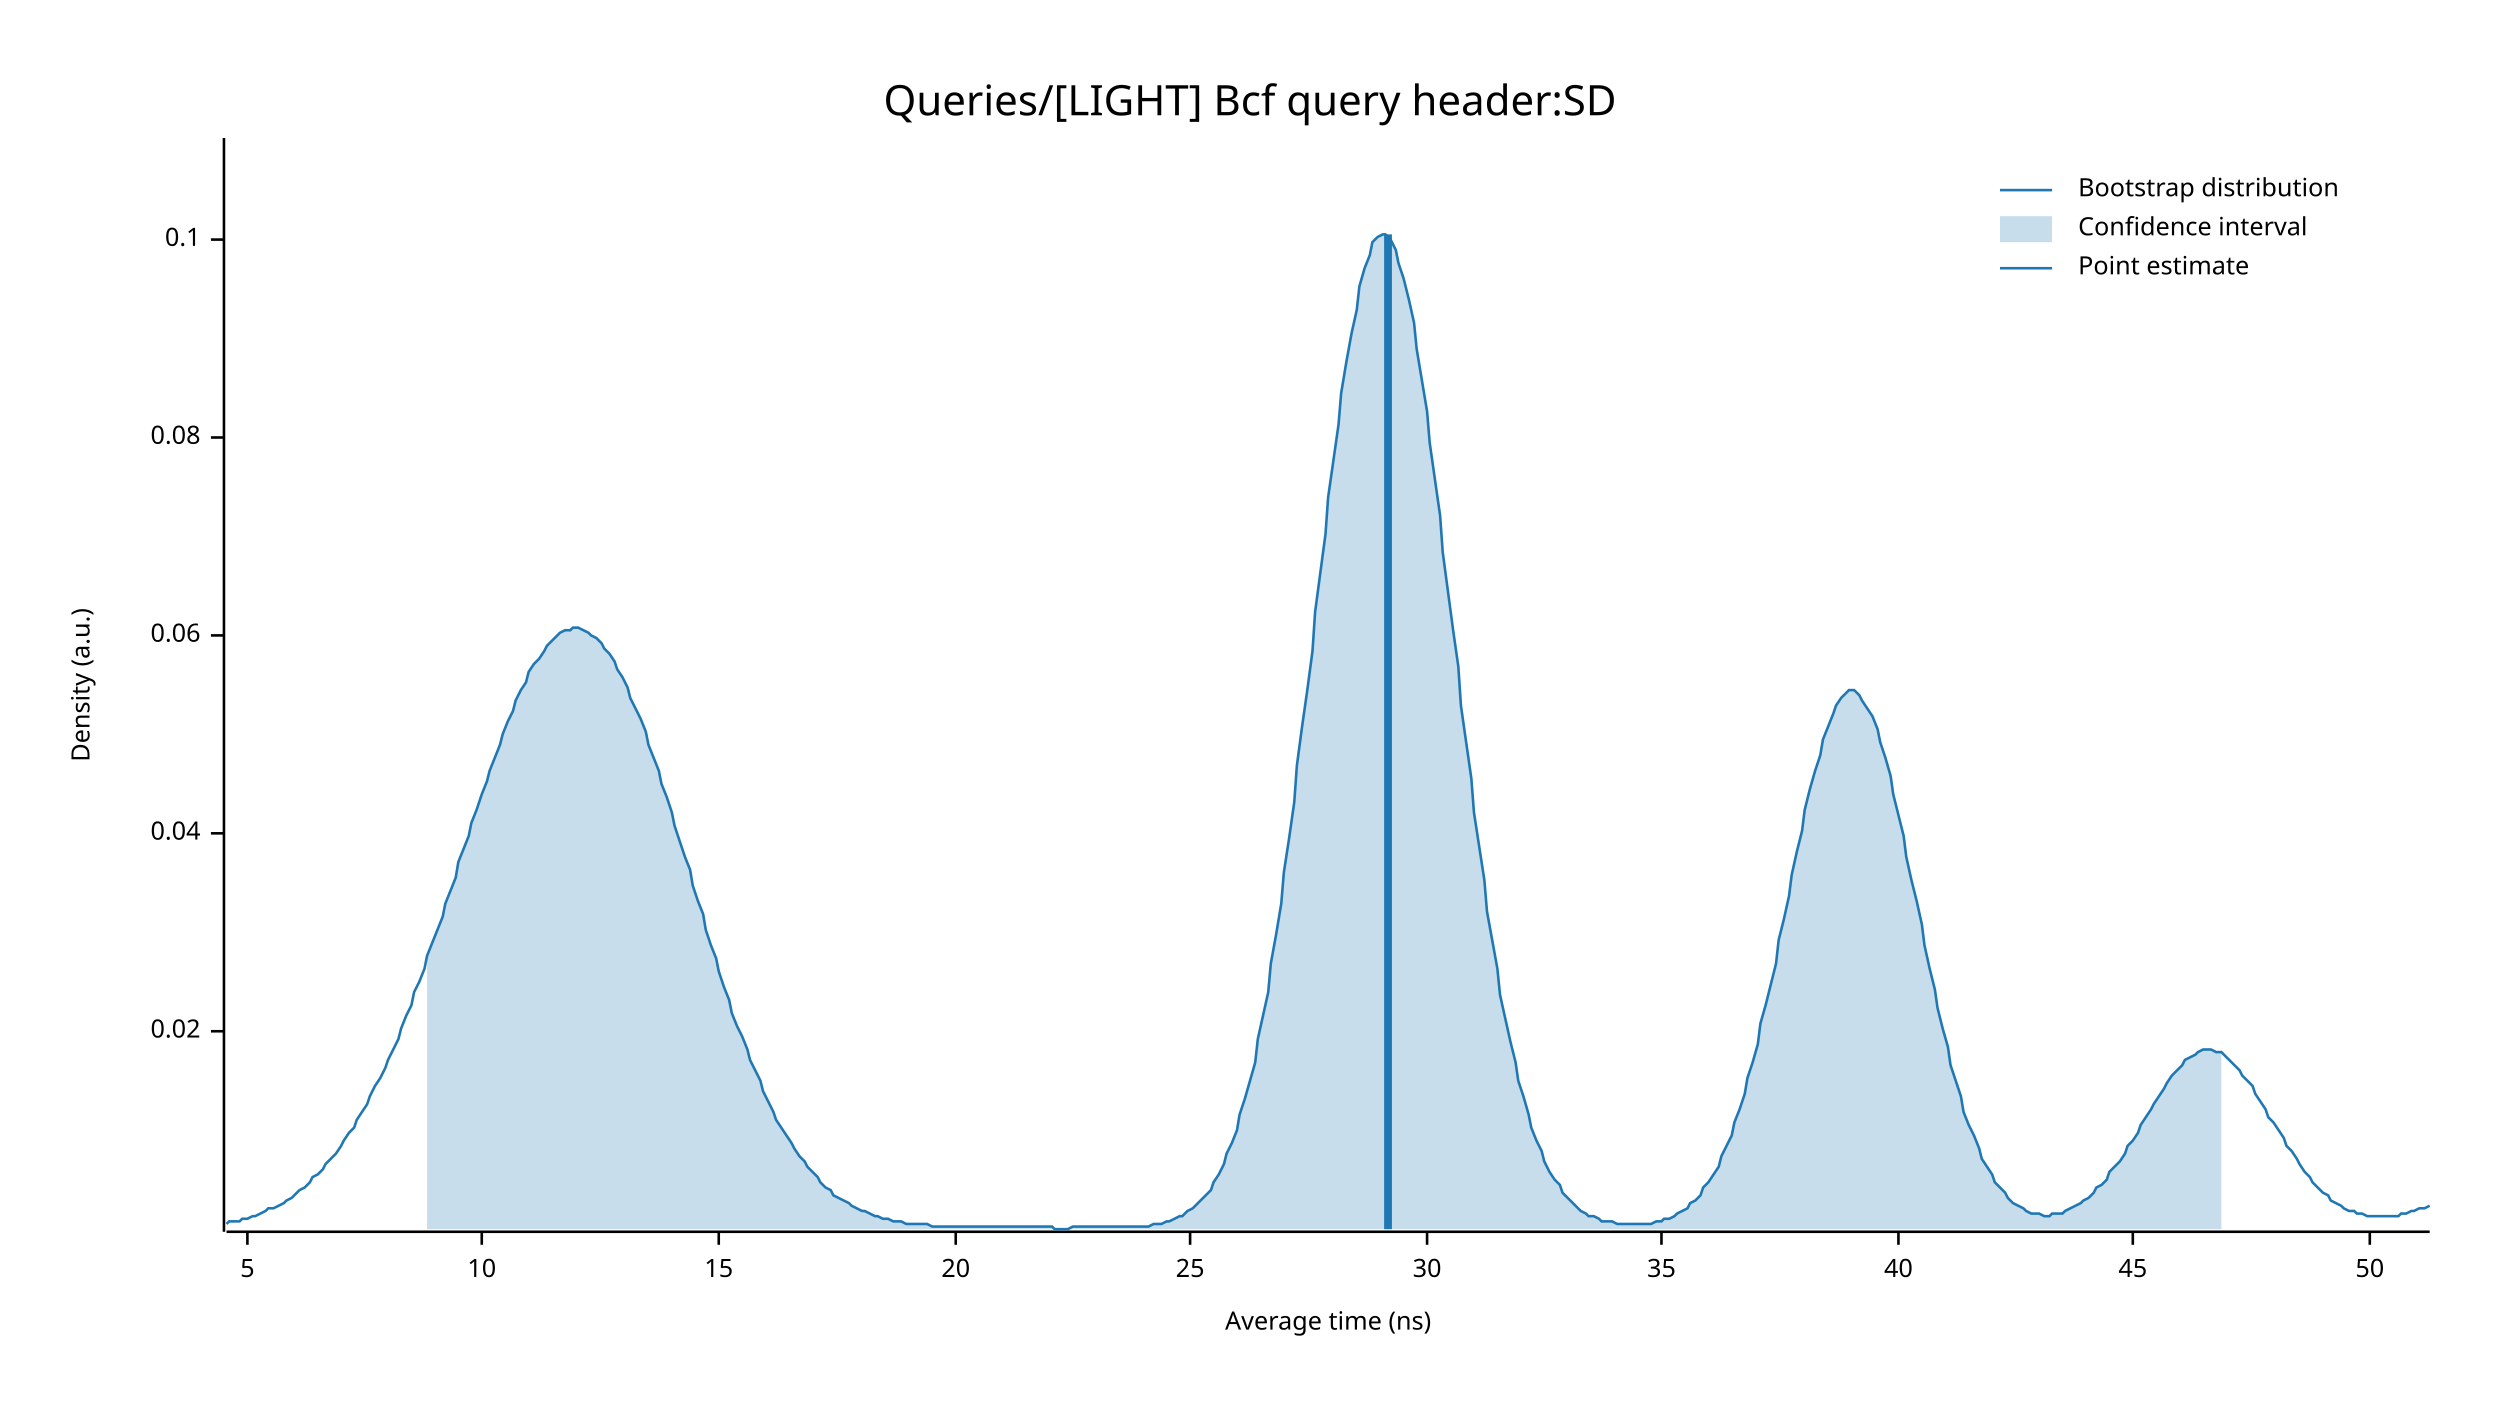
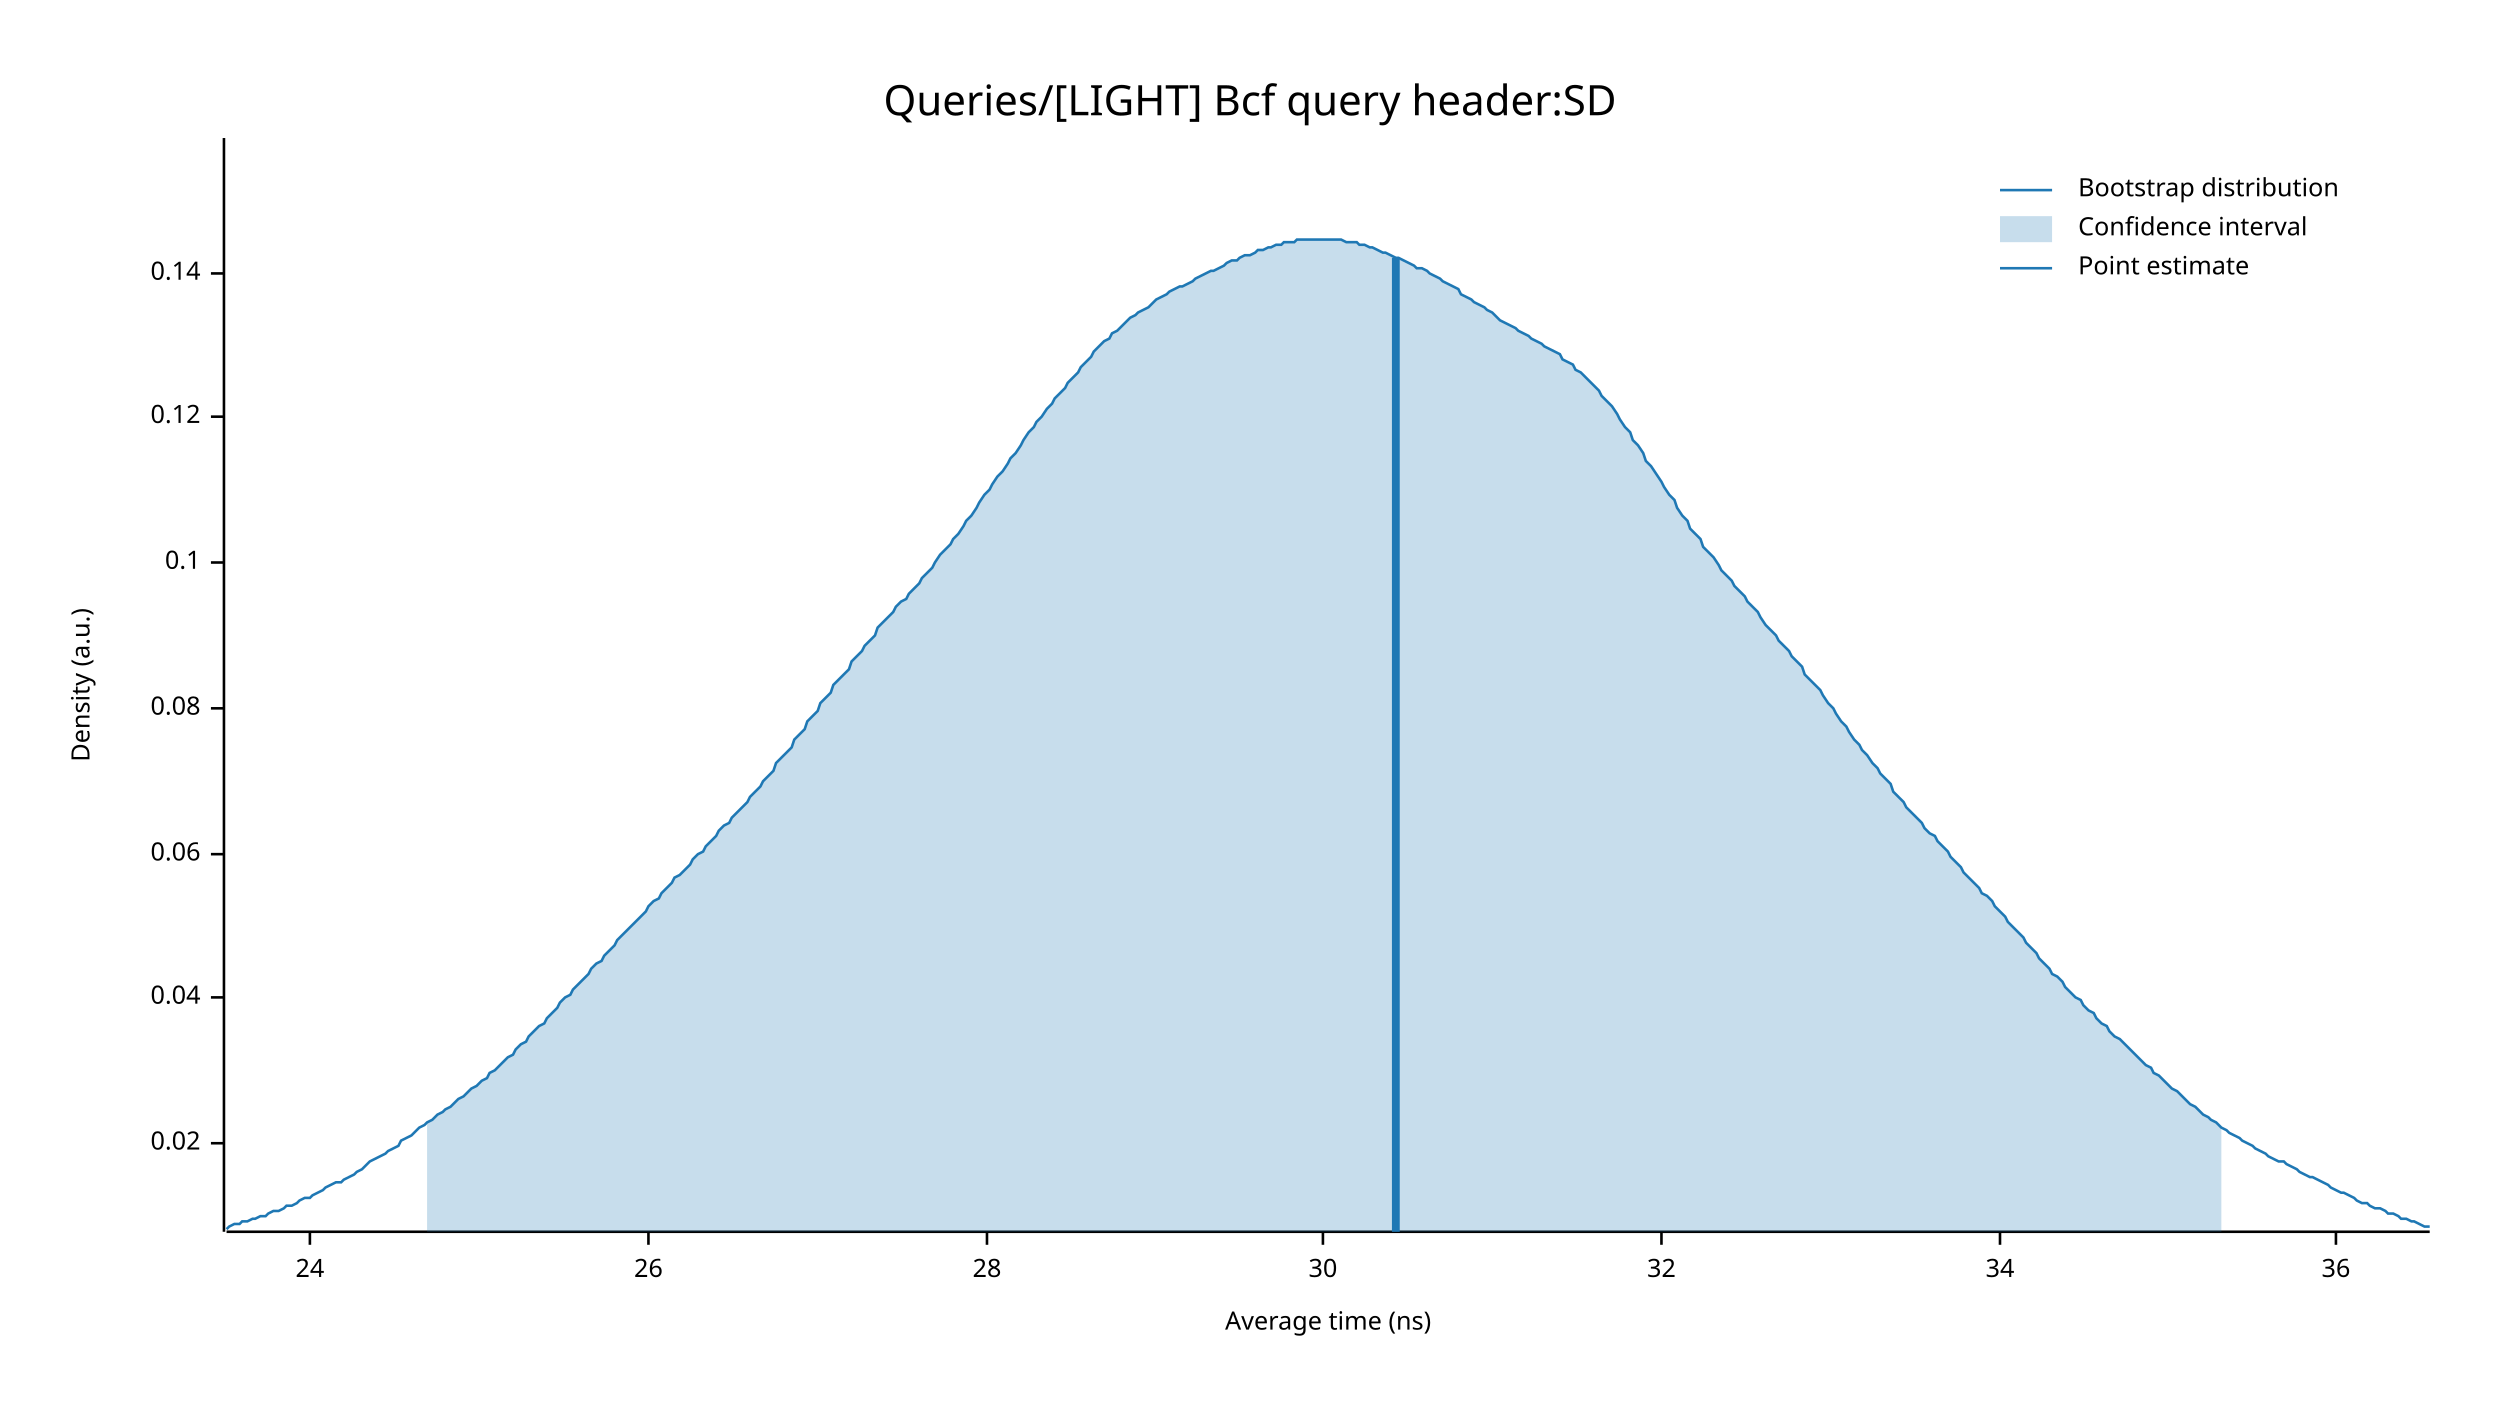
<svg xmlns="http://www.w3.org/2000/svg" width="960" height="540" viewBox="0 0 960 540">
  <text x="480" y="32" dy="0.76em" text-anchor="middle" font-family="sans-serif" font-size="16.129" opacity="1" fill="#000000">
Queries/[LIGHT] Bcf query header:SD
</text>
  <text x="27" y="263" dy="0.76em" text-anchor="middle" font-family="sans-serif" font-size="9.677" opacity="1" fill="#000000" transform="rotate(270, 27, 263)">
Density (a.u.)
</text>
  <text x="510" y="513" dy="-0.5ex" text-anchor="middle" font-family="sans-serif" font-size="9.677" opacity="1" fill="#000000">
Average time (ns)
</text>
  <polyline fill="none" opacity="1" stroke="#000000" stroke-width="1" points="86,53 86,473 " />
-   <text x="77" y="396" dy="0.5ex" text-anchor="end" font-family="sans-serif" font-size="9.677" opacity="1" fill="#000000">
+   <text x="77" y="439" dy="0.5ex" text-anchor="end" font-family="sans-serif" font-size="9.677" opacity="1" fill="#000000">
0.02
</text>
-   <polyline fill="none" opacity="1" stroke="#000000" stroke-width="1" points="81,396 86,396 " />
-   <text x="77" y="320" dy="0.5ex" text-anchor="end" font-family="sans-serif" font-size="9.677" opacity="1" fill="#000000">
+   <polyline fill="none" opacity="1" stroke="#000000" stroke-width="1" points="81,439 86,439 " />
+   <text x="77" y="383" dy="0.5ex" text-anchor="end" font-family="sans-serif" font-size="9.677" opacity="1" fill="#000000">
0.04
</text>
-   <polyline fill="none" opacity="1" stroke="#000000" stroke-width="1" points="81,320 86,320 " />
-   <text x="77" y="244" dy="0.5ex" text-anchor="end" font-family="sans-serif" font-size="9.677" opacity="1" fill="#000000">
+   <polyline fill="none" opacity="1" stroke="#000000" stroke-width="1" points="81,383 86,383 " />
+   <text x="77" y="328" dy="0.5ex" text-anchor="end" font-family="sans-serif" font-size="9.677" opacity="1" fill="#000000">
0.06
</text>
-   <polyline fill="none" opacity="1" stroke="#000000" stroke-width="1" points="81,244 86,244 " />
-   <text x="77" y="168" dy="0.5ex" text-anchor="end" font-family="sans-serif" font-size="9.677" opacity="1" fill="#000000">
+   <polyline fill="none" opacity="1" stroke="#000000" stroke-width="1" points="81,328 86,328 " />
+   <text x="77" y="272" dy="0.5ex" text-anchor="end" font-family="sans-serif" font-size="9.677" opacity="1" fill="#000000">
0.08
</text>
-   <polyline fill="none" opacity="1" stroke="#000000" stroke-width="1" points="81,168 86,168 " />
-   <text x="77" y="92" dy="0.5ex" text-anchor="end" font-family="sans-serif" font-size="9.677" opacity="1" fill="#000000">
+   <polyline fill="none" opacity="1" stroke="#000000" stroke-width="1" points="81,272 86,272 " />
+   <text x="77" y="216" dy="0.5ex" text-anchor="end" font-family="sans-serif" font-size="9.677" opacity="1" fill="#000000">
0.1
</text>
-   <polyline fill="none" opacity="1" stroke="#000000" stroke-width="1" points="81,92 86,92 " />
+   <polyline fill="none" opacity="1" stroke="#000000" stroke-width="1" points="81,216 86,216 " />
+   <text x="77" y="160" dy="0.5ex" text-anchor="end" font-family="sans-serif" font-size="9.677" opacity="1" fill="#000000">
+ 0.12
+ </text>
+   <polyline fill="none" opacity="1" stroke="#000000" stroke-width="1" points="81,160 86,160 " />
+   <text x="77" y="105" dy="0.5ex" text-anchor="end" font-family="sans-serif" font-size="9.677" opacity="1" fill="#000000">
+ 0.14
+ </text>
+   <polyline fill="none" opacity="1" stroke="#000000" stroke-width="1" points="81,105 86,105 " />
  <polyline fill="none" opacity="1" stroke="#000000" stroke-width="1" points="87,473 933,473 " />
-   <text x="95" y="483" dy="0.76em" text-anchor="middle" font-family="sans-serif" font-size="9.677" opacity="1" fill="#000000">
- 5
+   <text x="119" y="483" dy="0.76em" text-anchor="middle" font-family="sans-serif" font-size="9.677" opacity="1" fill="#000000">
+ 24
</text>
-   <polyline fill="none" opacity="1" stroke="#000000" stroke-width="1" points="95,473 95,478 " />
-   <text x="185" y="483" dy="0.76em" text-anchor="middle" font-family="sans-serif" font-size="9.677" opacity="1" fill="#000000">
- 10
+   <polyline fill="none" opacity="1" stroke="#000000" stroke-width="1" points="119,473 119,478 " />
+   <text x="249" y="483" dy="0.76em" text-anchor="middle" font-family="sans-serif" font-size="9.677" opacity="1" fill="#000000">
+ 26
</text>
-   <polyline fill="none" opacity="1" stroke="#000000" stroke-width="1" points="185,473 185,478 " />
-   <text x="276" y="483" dy="0.76em" text-anchor="middle" font-family="sans-serif" font-size="9.677" opacity="1" fill="#000000">
- 15
+   <polyline fill="none" opacity="1" stroke="#000000" stroke-width="1" points="249,473 249,478 " />
+   <text x="379" y="483" dy="0.76em" text-anchor="middle" font-family="sans-serif" font-size="9.677" opacity="1" fill="#000000">
+ 28
</text>
-   <polyline fill="none" opacity="1" stroke="#000000" stroke-width="1" points="276,473 276,478 " />
-   <text x="367" y="483" dy="0.76em" text-anchor="middle" font-family="sans-serif" font-size="9.677" opacity="1" fill="#000000">
- 20
- </text>
-   <polyline fill="none" opacity="1" stroke="#000000" stroke-width="1" points="367,473 367,478 " />
-   <text x="457" y="483" dy="0.76em" text-anchor="middle" font-family="sans-serif" font-size="9.677" opacity="1" fill="#000000">
- 25
- </text>
-   <polyline fill="none" opacity="1" stroke="#000000" stroke-width="1" points="457,473 457,478 " />
-   <text x="548" y="483" dy="0.76em" text-anchor="middle" font-family="sans-serif" font-size="9.677" opacity="1" fill="#000000">
+   <polyline fill="none" opacity="1" stroke="#000000" stroke-width="1" points="379,473 379,478 " />
+   <text x="508" y="483" dy="0.76em" text-anchor="middle" font-family="sans-serif" font-size="9.677" opacity="1" fill="#000000">
30
</text>
-   <polyline fill="none" opacity="1" stroke="#000000" stroke-width="1" points="548,473 548,478 " />
+   <polyline fill="none" opacity="1" stroke="#000000" stroke-width="1" points="508,473 508,478 " />
  <text x="638" y="483" dy="0.76em" text-anchor="middle" font-family="sans-serif" font-size="9.677" opacity="1" fill="#000000">
- 35
+ 32
</text>
  <polyline fill="none" opacity="1" stroke="#000000" stroke-width="1" points="638,473 638,478 " />
-   <text x="729" y="483" dy="0.76em" text-anchor="middle" font-family="sans-serif" font-size="9.677" opacity="1" fill="#000000">
- 40
+   <text x="768" y="483" dy="0.76em" text-anchor="middle" font-family="sans-serif" font-size="9.677" opacity="1" fill="#000000">
+ 34
</text>
-   <polyline fill="none" opacity="1" stroke="#000000" stroke-width="1" points="729,473 729,478 " />
-   <text x="819" y="483" dy="0.76em" text-anchor="middle" font-family="sans-serif" font-size="9.677" opacity="1" fill="#000000">
- 45
+   <polyline fill="none" opacity="1" stroke="#000000" stroke-width="1" points="768,473 768,478 " />
+   <text x="897" y="483" dy="0.76em" text-anchor="middle" font-family="sans-serif" font-size="9.677" opacity="1" fill="#000000">
+ 36
</text>
-   <polyline fill="none" opacity="1" stroke="#000000" stroke-width="1" points="819,473 819,478 " />
-   <text x="910" y="483" dy="0.76em" text-anchor="middle" font-family="sans-serif" font-size="9.677" opacity="1" fill="#000000">
- 50
- </text>
-   <polyline fill="none" opacity="1" stroke="#000000" stroke-width="1" points="910,473 910,478 " />
-   <polyline fill="none" opacity="1" stroke="#1F78B4" stroke-width="1" points="87,470 88,469 90,469 92,469 93,468 95,468 97,467 98,467 100,466 102,465 103,464 105,464 107,463 109,462 110,461 112,460 114,458 115,457 117,456 119,454 120,452 122,451 124,449 125,447 127,445 129,443 131,440 132,438 134,435 136,433 137,430 139,427 141,424 142,421 144,417 146,414 148,410 149,407 151,403 153,399 154,395 156,390 158,386 159,381 161,377 163,372 164,367 166,362 168,357 170,352 171,347 173,342 175,337 176,331 178,326 180,321 181,316 183,311 185,305 187,300 188,296 190,291 192,286 193,282 195,277 197,273 198,269 200,265 202,262 203,258 205,255 207,253 209,250 210,248 212,246 214,244 215,243 217,242 219,242 220,241 222,241 224,242 226,243 227,244 229,245 231,247 232,249 234,251 236,254 237,257 239,260 241,264 242,268 244,272 246,276 248,281 249,286 251,291 253,296 254,301 256,306 258,312 259,317 261,323 263,329 265,334 266,340 268,346 270,351 271,357 273,363 275,368 276,373 278,379 280,384 281,389 283,394 285,398 287,403 288,407 290,411 292,415 293,419 295,423 297,427 298,430 300,433 302,436 304,439 305,441 307,444 309,446 310,448 312,450 314,452 315,454 317,456 319,457 320,459 322,460 324,461 326,462 327,463 329,464 331,465 332,465 334,466 336,467 337,467 339,468 341,468 343,469 344,469 346,469 348,470 349,470 351,470 353,470 354,470 356,470 358,471 359,471 361,471 363,471 365,471 366,471 368,471 370,471 371,471 373,471 375,471 376,471 378,471 380,471 381,471 383,471 385,471 387,471 388,471 390,471 392,471 393,471 395,471 397,471 398,471 400,471 402,471 404,471 405,472 407,472 409,472 410,472 412,471 414,471 415,471 417,471 419,471 420,471 422,471 424,471 426,471 427,471 429,471 431,471 432,471 434,471 436,471 437,471 439,471 441,471 443,470 444,470 446,470 448,469 449,469 451,468 453,467 454,467 456,465 458,464 459,463 461,461 463,459 465,457 466,454 468,451 470,447 471,443 473,439 475,434 476,428 478,422 480,415 482,408 483,399 485,390 487,381 488,370 490,359 492,347 493,335 495,322 497,308 498,294 500,279 502,265 504,250 505,235 507,220 509,205 510,191 512,177 514,163 515,151 517,139 519,128 521,119 522,110 524,103 526,98 527,93 529,91 531,90 532,90 534,92 536,96 537,101 539,107 541,115 543,124 544,134 546,146 548,158 549,170 551,184 553,198 554,212 556,227 558,242 560,256 561,271 563,285 565,299 566,312 568,325 570,338 571,350 573,361 575,372 576,382 578,391 580,400 582,408 583,415 585,421 587,428 588,433 590,438 592,442 593,446 595,450 597,453 599,455 600,458 602,460 604,462 605,463 607,465 609,466 610,467 612,467 614,468 615,469 617,469 619,469 621,470 622,470 624,470 626,470 627,470 629,470 631,470 632,470 634,470 636,469 638,469 639,468 641,468 643,467 644,466 646,465 648,464 649,462 651,461 653,459 654,456 656,454 658,451 660,448 661,444 663,440 665,436 666,431 668,426 670,420 671,414 673,408 675,401 676,393 678,386 680,378 682,370 683,361 685,353 687,344 688,336 690,327 692,319 693,311 695,303 697,296 699,290 700,284 702,279 704,274 705,271 707,268 709,266 710,265 712,265 714,267 715,269 717,272 719,275 721,280 722,285 724,291 726,298 727,305 729,313 731,321 732,329 734,338 736,346 738,355 739,363 741,372 743,380 744,387 746,395 748,402 749,409 751,415 753,421 754,427 756,432 758,436 760,441 761,445 763,448 765,451 766,454 768,456 770,458 771,460 773,462 775,463 777,464 778,465 780,466 782,466 783,466 785,467 787,467 788,466 790,466 792,466 793,465 795,464 797,463 799,462 800,461 802,460 804,458 805,456 807,455 809,453 810,450 812,448 814,446 816,443 817,440 819,438 821,435 822,432 824,429 826,426 827,424 829,421 831,418 832,416 834,413 836,411 838,409 839,407 841,406 843,405 844,404 846,403 848,403 849,403 851,404 853,404 855,406 856,407 858,409 860,411 861,413 863,415 865,417 866,420 868,423 870,426 871,429 873,431 875,434 877,437 878,440 880,442 882,445 883,447 885,450 887,452 888,454 890,456 892,458 894,459 895,461 897,462 899,463 900,464 902,465 904,465 905,466 907,466 909,467 910,467 912,467 914,467 916,467 917,467 919,467 921,467 922,466 924,466 926,465 927,465 929,464 931,464 933,463 " />
-   <polygon opacity="0.25" fill="#1F78B4" points="164,367 166,362 168,357 170,352 171,347 173,342 175,337 176,331 178,326 180,321 181,316 183,311 185,305 187,300 188,296 190,291 192,286 193,282 195,277 197,273 198,269 200,265 202,262 203,258 205,255 207,253 209,250 210,248 212,246 214,244 215,243 217,242 219,242 220,241 222,241 224,242 226,243 227,244 229,245 231,247 232,249 234,251 236,254 237,257 239,260 241,264 242,268 244,272 246,276 248,281 249,286 251,291 253,296 254,301 256,306 258,312 259,317 261,323 263,329 265,334 266,340 268,346 270,351 271,357 273,363 275,368 276,373 278,379 280,384 281,389 283,394 285,398 287,403 288,407 290,411 292,415 293,419 295,423 297,427 298,430 300,433 302,436 304,439 305,441 307,444 309,446 310,448 312,450 314,452 315,454 317,456 319,457 320,459 322,460 324,461 326,462 327,463 329,464 331,465 332,465 334,466 336,467 337,467 339,468 341,468 343,469 344,469 346,469 348,470 349,470 351,470 353,470 354,470 356,470 358,471 359,471 361,471 363,471 365,471 366,471 368,471 370,471 371,471 373,471 375,471 376,471 378,471 380,471 381,471 383,471 385,471 387,471 388,471 390,471 392,471 393,471 395,471 397,471 398,471 400,471 402,471 404,471 405,472 407,472 409,472 410,472 412,471 414,471 415,471 417,471 419,471 420,471 422,471 424,471 426,471 427,471 429,471 431,471 432,471 434,471 436,471 437,471 439,471 441,471 443,470 444,470 446,470 448,469 449,469 451,468 453,467 454,467 456,465 458,464 459,463 461,461 463,459 465,457 466,454 468,451 470,447 471,443 473,439 475,434 476,428 478,422 480,415 482,408 483,399 485,390 487,381 488,370 490,359 492,347 493,335 495,322 497,308 498,294 500,279 502,265 504,250 505,235 507,220 509,205 510,191 512,177 514,163 515,151 517,139 519,128 521,119 522,110 524,103 526,98 527,93 529,91 531,90 532,90 534,92 536,96 537,101 539,107 541,115 543,124 544,134 546,146 548,158 549,170 551,184 553,198 554,212 556,227 558,242 560,256 561,271 563,285 565,299 566,312 568,325 570,338 571,350 573,361 575,372 576,382 578,391 580,400 582,408 583,415 585,421 587,428 588,433 590,438 592,442 593,446 595,450 597,453 599,455 600,458 602,460 604,462 605,463 607,465 609,466 610,467 612,467 614,468 615,469 617,469 619,469 621,470 622,470 624,470 626,470 627,470 629,470 631,470 632,470 634,470 636,469 638,469 639,468 641,468 643,467 644,466 646,465 648,464 649,462 651,461 653,459 654,456 656,454 658,451 660,448 661,444 663,440 665,436 666,431 668,426 670,420 671,414 673,408 675,401 676,393 678,386 680,378 682,370 683,361 685,353 687,344 688,336 690,327 692,319 693,311 695,303 697,296 699,290 700,284 702,279 704,274 705,271 707,268 709,266 710,265 712,265 714,267 715,269 717,272 719,275 721,280 722,285 724,291 726,298 727,305 729,313 731,321 732,329 734,338 736,346 738,355 739,363 741,372 743,380 744,387 746,395 748,402 749,409 751,415 753,421 754,427 756,432 758,436 760,441 761,445 763,448 765,451 766,454 768,456 770,458 771,460 773,462 775,463 777,464 778,465 780,466 782,466 783,466 785,467 787,467 788,466 790,466 792,466 793,465 795,464 797,463 799,462 800,461 802,460 804,458 805,456 807,455 809,453 810,450 812,448 814,446 816,443 817,440 819,438 821,435 822,432 824,429 826,426 827,424 829,421 831,418 832,416 834,413 836,411 838,409 839,407 841,406 843,405 844,404 846,403 848,403 849,403 851,404 853,404 853,472 164,472 " />
-   <polyline fill="none" opacity="1" stroke="#1F78B4" stroke-width="3" points="533,472 533,90 " />
+   <polyline fill="none" opacity="1" stroke="#000000" stroke-width="1" points="897,473 897,478 " />
+   <polyline fill="none" opacity="1" stroke="#1F78B4" stroke-width="1" points="87,472 88,471 90,470 92,470 93,469 95,469 97,468 98,468 100,467 102,467 103,466 105,465 107,465 109,464 110,463 112,463 114,462 115,461 117,460 119,460 120,459 122,458 124,457 125,456 127,455 129,454 131,454 132,453 134,452 136,451 137,450 139,449 141,447 142,446 144,445 146,444 148,443 149,442 151,441 153,440 154,438 156,437 158,436 159,435 161,433 163,432 164,431 166,430 168,428 170,427 171,426 173,425 175,423 176,422 178,421 180,419 181,418 183,417 185,415 187,414 188,412 190,411 192,409 193,408 195,406 197,405 198,403 200,401 202,400 203,398 205,396 207,394 209,393 210,391 212,389 214,387 215,385 217,383 219,382 220,380 222,378 224,376 226,374 227,372 229,370 231,369 232,367 234,365 236,363 237,361 239,359 241,357 242,356 244,354 246,352 248,350 249,348 251,346 253,345 254,343 256,341 258,339 259,337 261,336 263,334 265,332 266,330 268,328 270,327 271,325 273,323 275,321 276,319 278,317 280,316 281,314 283,312 285,310 287,308 288,306 290,304 292,302 293,300 295,298 297,296 298,293 300,291 302,289 304,287 305,284 307,282 309,280 310,277 312,275 314,273 315,270 317,268 319,266 320,263 322,261 324,259 326,257 327,254 329,252 331,250 332,248 334,246 336,244 337,241 339,239 341,237 343,235 344,233 346,231 348,230 349,228 351,226 353,224 354,222 356,220 358,218 359,216 361,213 363,211 365,209 366,207 368,205 370,202 371,200 373,198 375,195 376,193 378,190 380,188 381,186 383,183 385,181 387,178 388,176 390,174 392,171 393,169 395,166 397,164 398,162 400,160 402,157 404,155 405,153 407,151 409,149 410,147 412,145 414,143 415,141 417,139 419,137 420,135 422,133 424,131 426,130 427,128 429,127 431,125 432,124 434,122 436,121 437,120 439,119 441,118 443,116 444,115 446,114 448,113 449,112 451,111 453,110 454,110 456,109 458,108 459,107 461,106 463,105 465,104 466,104 468,103 470,102 471,101 473,100 475,100 476,99 478,98 480,98 482,97 483,96 485,96 487,95 488,95 490,94 492,94 493,93 495,93 497,93 498,92 500,92 502,92 504,92 505,92 507,92 509,92 510,92 512,92 514,92 515,92 517,93 519,93 521,93 522,94 524,94 526,95 527,95 529,96 531,97 532,97 534,98 536,99 537,99 539,100 541,101 543,102 544,103 546,103 548,104 549,105 551,106 553,107 554,108 556,109 558,110 560,111 561,113 563,114 565,115 566,116 568,117 570,118 571,119 573,120 575,122 576,123 578,124 580,125 582,126 583,127 585,128 587,129 588,130 590,131 592,132 593,133 595,134 597,135 599,136 600,138 602,139 604,140 605,142 607,143 609,145 610,146 612,148 614,150 615,152 617,154 619,156 621,159 622,161 624,164 626,166 627,169 629,171 631,174 632,177 634,179 636,182 638,185 639,187 641,190 643,192 644,195 646,198 648,200 649,203 651,205 653,207 654,210 656,212 658,214 660,217 661,219 663,221 665,223 666,225 668,227 670,229 671,231 673,233 675,235 676,237 678,240 680,242 682,244 683,246 685,248 687,250 688,252 690,254 692,256 693,259 695,261 697,263 699,265 700,267 702,270 704,272 705,274 707,277 709,279 710,281 712,284 714,286 715,288 717,290 719,293 721,295 722,297 724,299 726,301 727,304 729,306 731,308 732,310 734,312 736,314 738,316 739,318 741,320 743,321 744,323 746,325 748,327 749,329 751,331 753,333 754,335 756,337 758,339 760,341 761,343 763,344 765,346 766,348 768,350 770,352 771,354 773,356 775,358 777,360 778,362 780,364 782,366 783,368 785,370 787,372 788,374 790,375 792,377 793,379 795,381 797,383 799,384 800,386 802,388 804,389 805,391 807,393 809,394 810,396 812,398 814,399 816,401 817,402 819,404 821,406 822,407 824,409 826,410 827,412 829,413 831,415 832,416 834,418 836,419 838,421 839,422 841,424 843,425 844,426 846,428 848,429 849,430 851,431 853,433 855,434 856,435 858,436 860,437 861,438 863,439 865,440 866,441 868,442 870,443 871,444 873,445 875,446 877,446 878,447 880,448 882,449 883,450 885,451 887,452 888,452 890,453 892,454 894,455 895,456 897,457 899,458 900,458 902,459 904,460 905,461 907,462 909,462 910,463 912,464 914,464 916,465 917,466 919,466 921,467 922,468 924,468 926,469 927,469 929,470 931,471 933,471 " />
+   <polygon opacity="0.25" fill="#1F78B4" points="164,431 166,430 168,428 170,427 171,426 173,425 175,423 176,422 178,421 180,419 181,418 183,417 185,415 187,414 188,412 190,411 192,409 193,408 195,406 197,405 198,403 200,401 202,400 203,398 205,396 207,394 209,393 210,391 212,389 214,387 215,385 217,383 219,382 220,380 222,378 224,376 226,374 227,372 229,370 231,369 232,367 234,365 236,363 237,361 239,359 241,357 242,356 244,354 246,352 248,350 249,348 251,346 253,345 254,343 256,341 258,339 259,337 261,336 263,334 265,332 266,330 268,328 270,327 271,325 273,323 275,321 276,319 278,317 280,316 281,314 283,312 285,310 287,308 288,306 290,304 292,302 293,300 295,298 297,296 298,293 300,291 302,289 304,287 305,284 307,282 309,280 310,277 312,275 314,273 315,270 317,268 319,266 320,263 322,261 324,259 326,257 327,254 329,252 331,250 332,248 334,246 336,244 337,241 339,239 341,237 343,235 344,233 346,231 348,230 349,228 351,226 353,224 354,222 356,220 358,218 359,216 361,213 363,211 365,209 366,207 368,205 370,202 371,200 373,198 375,195 376,193 378,190 380,188 381,186 383,183 385,181 387,178 388,176 390,174 392,171 393,169 395,166 397,164 398,162 400,160 402,157 404,155 405,153 407,151 409,149 410,147 412,145 414,143 415,141 417,139 419,137 420,135 422,133 424,131 426,130 427,128 429,127 431,125 432,124 434,122 436,121 437,120 439,119 441,118 443,116 444,115 446,114 448,113 449,112 451,111 453,110 454,110 456,109 458,108 459,107 461,106 463,105 465,104 466,104 468,103 470,102 471,101 473,100 475,100 476,99 478,98 480,98 482,97 483,96 485,96 487,95 488,95 490,94 492,94 493,93 495,93 497,93 498,92 500,92 502,92 504,92 505,92 507,92 509,92 510,92 512,92 514,92 515,92 517,93 519,93 521,93 522,94 524,94 526,95 527,95 529,96 531,97 532,97 534,98 536,99 537,99 539,100 541,101 543,102 544,103 546,103 548,104 549,105 551,106 553,107 554,108 556,109 558,110 560,111 561,113 563,114 565,115 566,116 568,117 570,118 571,119 573,120 575,122 576,123 578,124 580,125 582,126 583,127 585,128 587,129 588,130 590,131 592,132 593,133 595,134 597,135 599,136 600,138 602,139 604,140 605,142 607,143 609,145 610,146 612,148 614,150 615,152 617,154 619,156 621,159 622,161 624,164 626,166 627,169 629,171 631,174 632,177 634,179 636,182 638,185 639,187 641,190 643,192 644,195 646,198 648,200 649,203 651,205 653,207 654,210 656,212 658,214 660,217 661,219 663,221 665,223 666,225 668,227 670,229 671,231 673,233 675,235 676,237 678,240 680,242 682,244 683,246 685,248 687,250 688,252 690,254 692,256 693,259 695,261 697,263 699,265 700,267 702,270 704,272 705,274 707,277 709,279 710,281 712,284 714,286 715,288 717,290 719,293 721,295 722,297 724,299 726,301 727,304 729,306 731,308 732,310 734,312 736,314 738,316 739,318 741,320 743,321 744,323 746,325 748,327 749,329 751,331 753,333 754,335 756,337 758,339 760,341 761,343 763,344 765,346 766,348 768,350 770,352 771,354 773,356 775,358 777,360 778,362 780,364 782,366 783,368 785,370 787,372 788,374 790,375 792,377 793,379 795,381 797,383 799,384 800,386 802,388 804,389 805,391 807,393 809,394 810,396 812,398 814,399 816,401 817,402 819,404 821,406 822,407 824,409 826,410 827,412 829,413 831,415 832,416 834,418 836,419 838,421 839,422 841,424 843,425 844,426 846,428 848,429 849,430 851,431 853,433 853,473 164,473 " />
+   <polyline fill="none" opacity="1" stroke="#1F78B4" stroke-width="3" points="536,473 536,99 " />
  <text x="798" y="68" dy="0.76em" text-anchor="start" font-family="sans-serif" font-size="9.677" opacity="1" fill="#000000">
Bootstrap distribution
</text>
  <text x="798" y="83" dy="0.76em" text-anchor="start" font-family="sans-serif" font-size="9.677" opacity="1" fill="#000000">
Confidence interval
</text>
  <text x="798" y="98" dy="0.76em" text-anchor="start" font-family="sans-serif" font-size="9.677" opacity="1" fill="#000000">
Point estimate
</text>
  <polyline fill="none" opacity="1" stroke="#1F78B4" stroke-width="1" points="768,73 788,73 " />
  <rect x="768" y="83" width="20" height="10" opacity="0.25" fill="#1F78B4" stroke="none" />
  <polyline fill="none" opacity="1" stroke="#1F78B4" stroke-width="1" points="768,103 788,103 " />
</svg>
